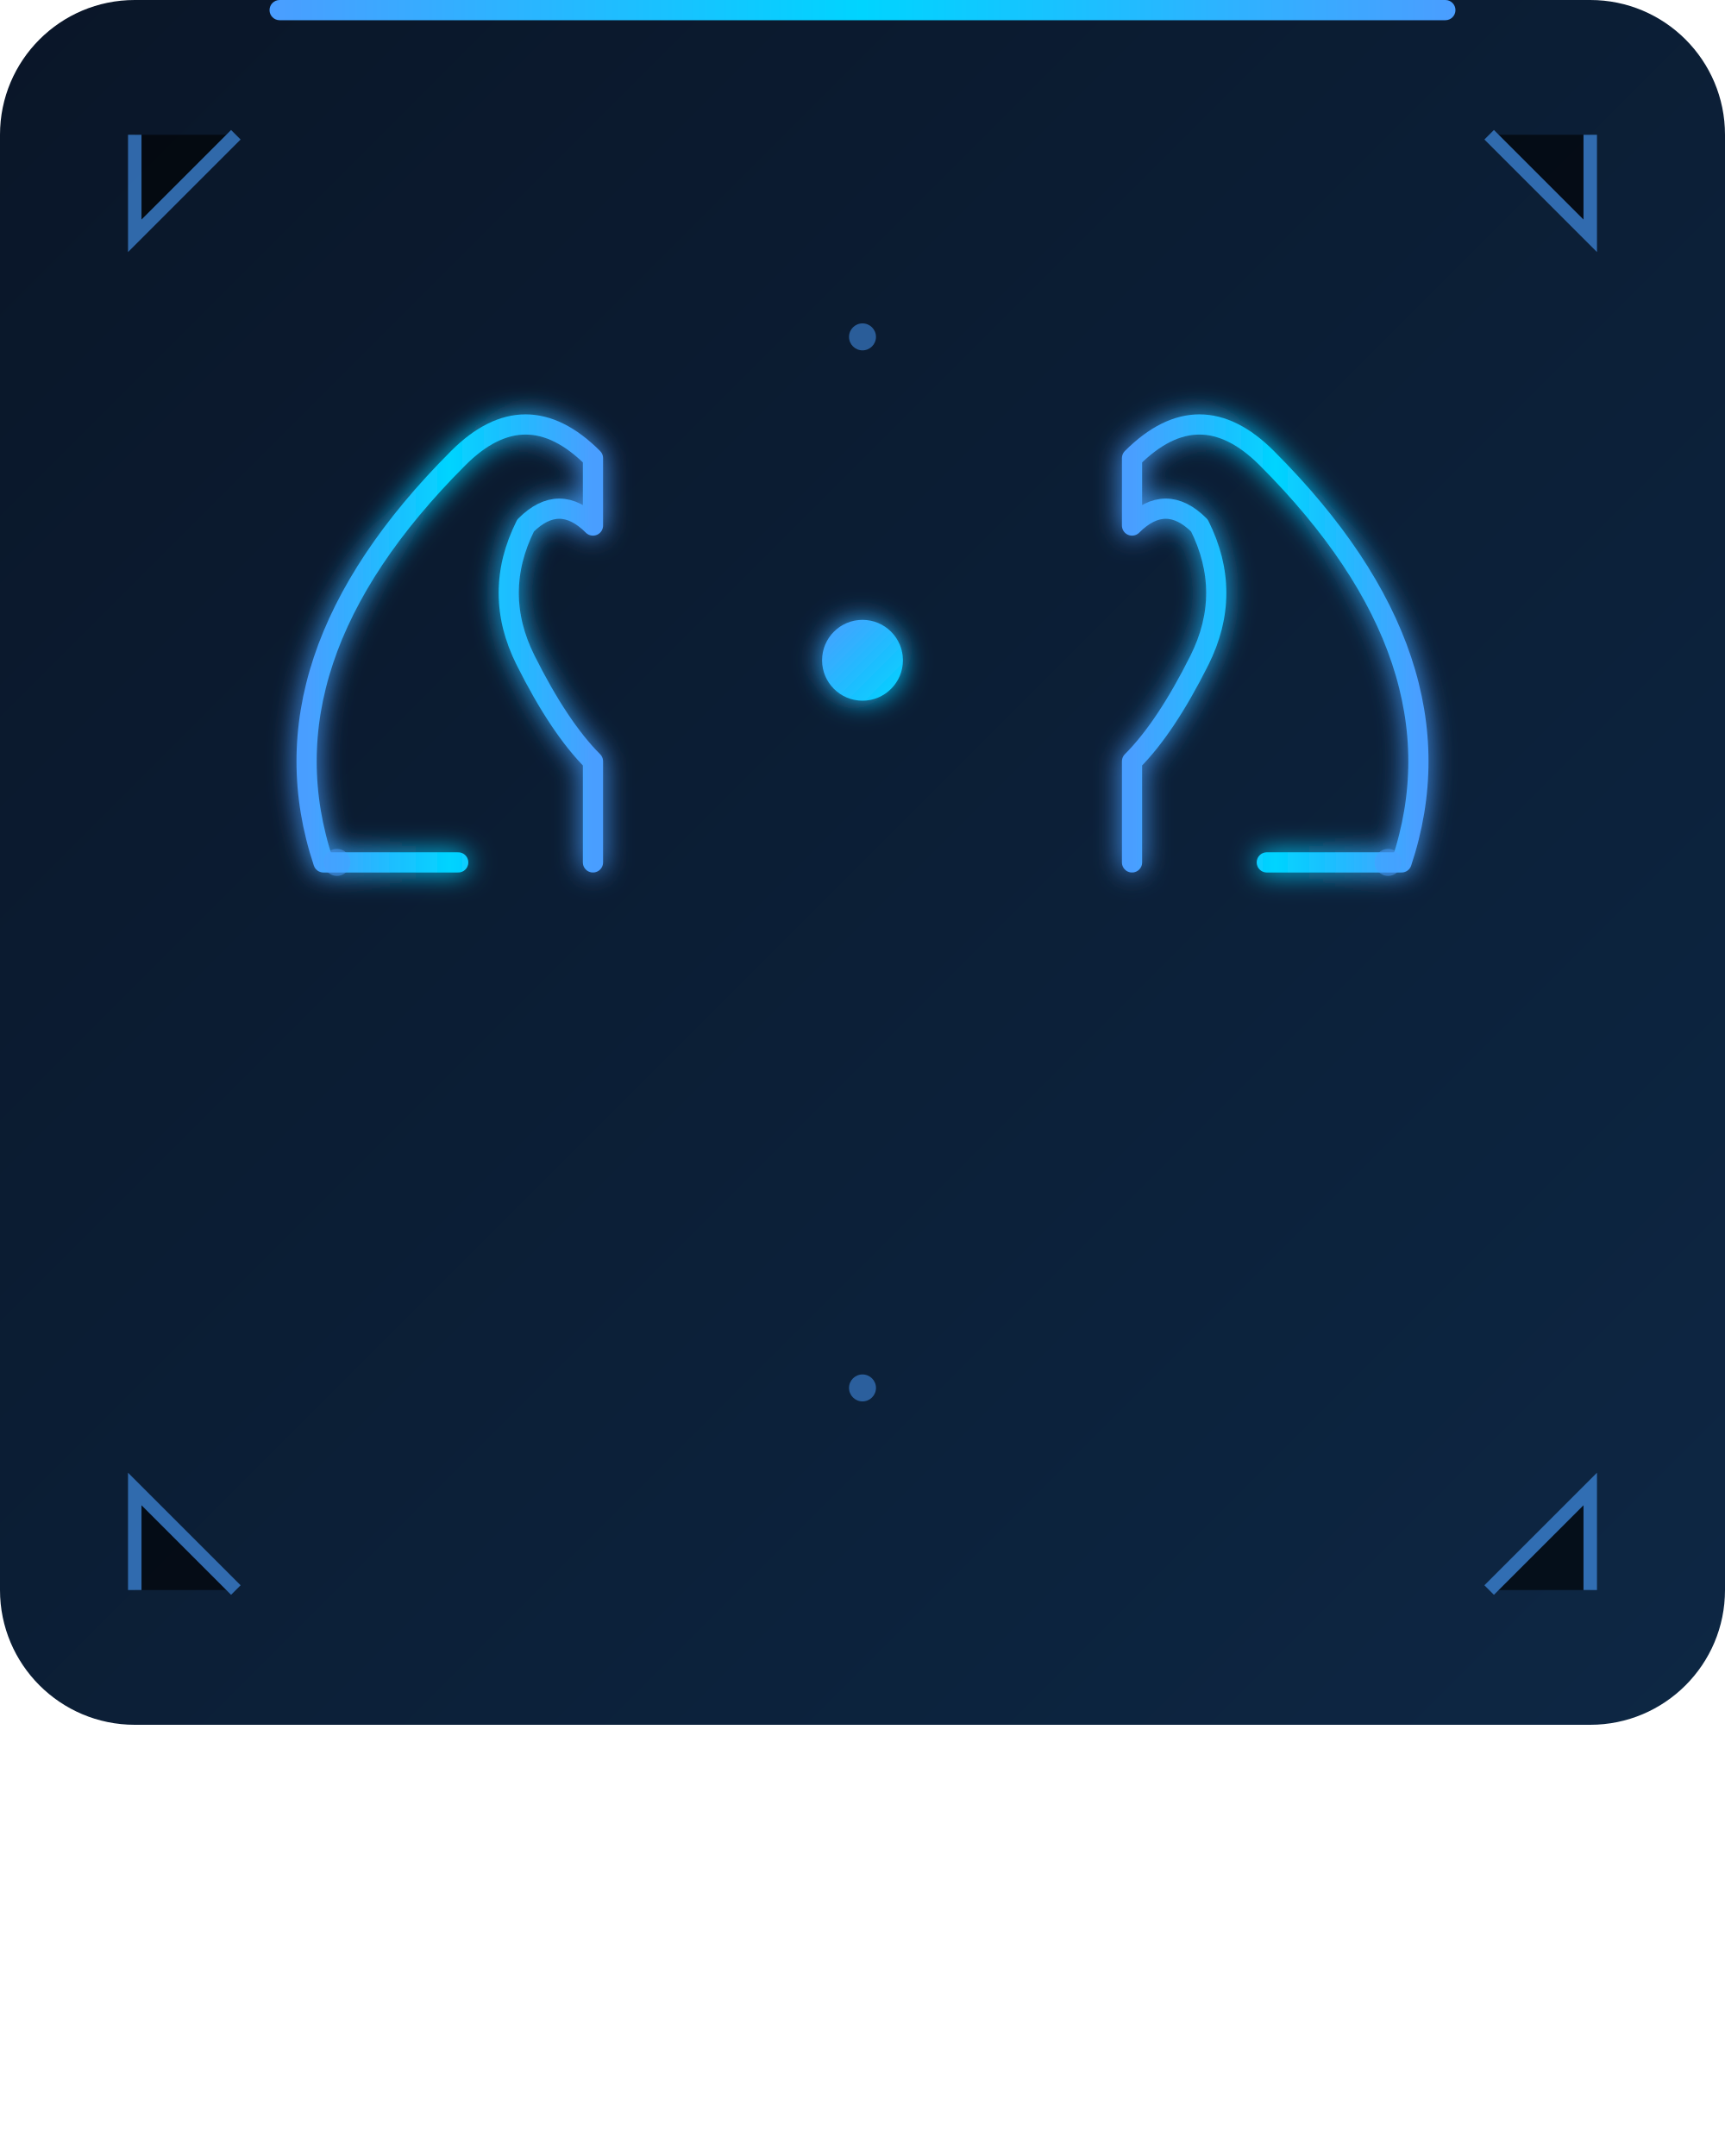
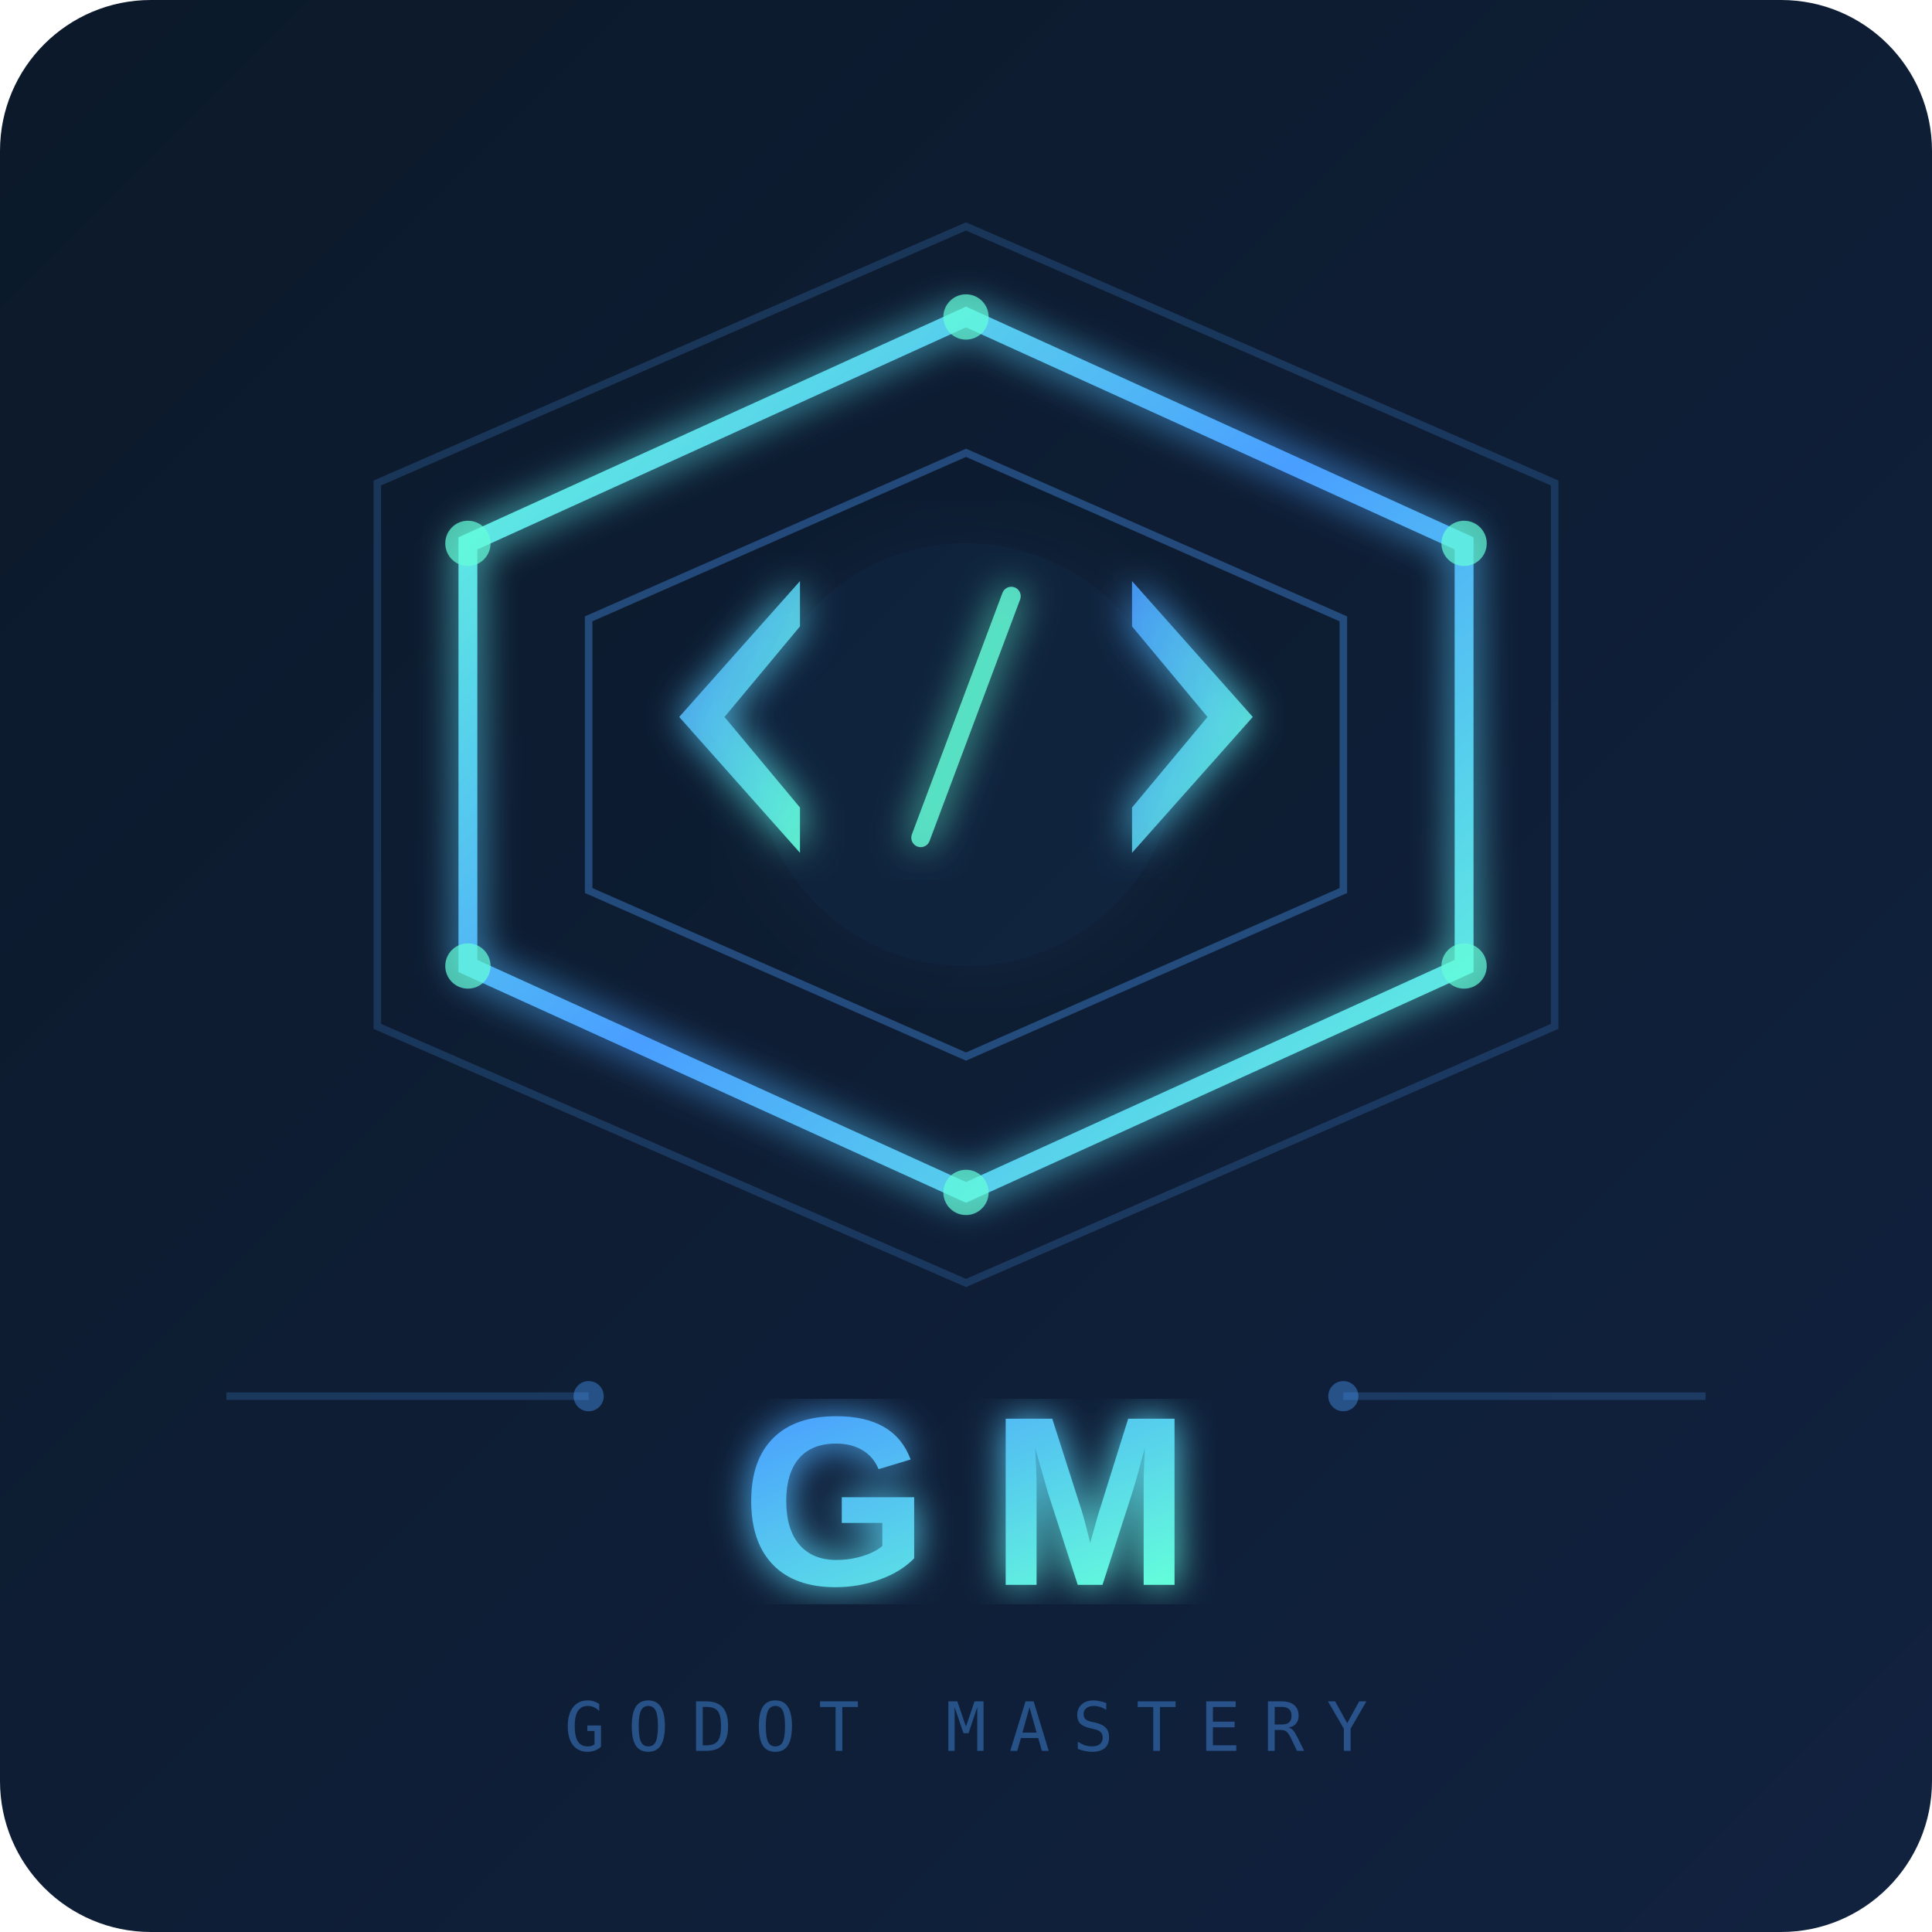
- <svg xmlns="http://www.w3.org/2000/svg" viewBox="0 0 256 320" width="256" height="320">
+ <svg xmlns="http://www.w3.org/2000/svg" viewBox="0 0 256 256" width="256" height="256">
  <defs>
    <linearGradient id="bgGrad" x1="0%" y1="0%" x2="100%" y2="100%">
-       <stop offset="0%" stop-color="#0a1628" />
-       <stop offset="100%" stop-color="#0d2744" />
+       <stop offset="0%" stop-color="#0b1929" />
+       <stop offset="100%" stop-color="#112240" />
    </linearGradient>
-     <linearGradient id="lineGrad" x1="0%" y1="0%" x2="100%" y2="0%">
-       <stop offset="0%" stop-color="#4a9eff" />
-       <stop offset="50%" stop-color="#00d4ff" />
-       <stop offset="100%" stop-color="#4a9eff" />
+     <linearGradient id="strokeGrad" x1="0%" y1="0%" x2="100%" y2="100%">
+       <stop offset="0%" stop-color="#64ffda" />
+       <stop offset="50%" stop-color="#4a9eff" />
+       <stop offset="100%" stop-color="#64ffda" />
    </linearGradient>
    <linearGradient id="fillGrad" x1="0%" y1="0%" x2="100%" y2="100%">
      <stop offset="0%" stop-color="#4a9eff" />
-       <stop offset="100%" stop-color="#00d4ff" />
+       <stop offset="100%" stop-color="#64ffda" />
    </linearGradient>
    <filter id="glow">
-       <feGaussianBlur stdDeviation="2" result="blur" />
+       <feGaussianBlur stdDeviation="2.5" result="blur" />
+       <feMerge>
+         <feMergeNode in="blur" />
+         <feMergeNode in="SourceGraphic" />
+       </feMerge>
+     </filter>
+     <filter id="softGlow">
+       <feGaussianBlur stdDeviation="6" result="blur" />
      <feMerge>
        <feMergeNode in="blur" />
        <feMergeNode in="SourceGraphic" />
      </feMerge>
    </filter>
  </defs>
  <rect width="256" height="256" fill="url(#bgGrad)" rx="20" />
-   <rect x="40" y="0" width="176" height="3" rx="1.5" fill="url(#lineGrad)" />
-   <g transform="translate(128, 128)" filter="url(#glow)">
-     <path d="M-60,0 L-80,0 Q-90,-30 -60,-60 Q-50,-70 -40,-60 L-40,-50 Q-45,-55 -50,-50 Q-55,-40 -50,-30 Q-45,-20 -40,-15 L-40,0" fill="none" stroke="url(#lineGrad)" stroke-width="3" stroke-linecap="round" stroke-linejoin="round" />
-     <path d="M60,0 L80,0 Q90,-30 60,-60 Q50,-70 40,-60 L40,-50 Q45,-55 50,-50 Q55,-40 50,-30 Q45,-20 40,-15 L40,0" fill="none" stroke="url(#lineGrad)" stroke-width="3" stroke-linecap="round" stroke-linejoin="round" />
-     <circle cx="0" cy="-30" r="6" fill="url(#fillGrad)" />
-     <line x1="-40" y1="-30" x2="-20" y2="-30" stroke="url(#lineGrad)" stroke-width="2" opacity="0.5" />
-     <line x1="40" y1="-30" x2="20" y2="-30" stroke="url(#lineGrad)" stroke-width="2" opacity="0.5" />
+   <polygon points="128,30 206,64 206,136 128,170 50,136 50,64" fill="none" stroke="#4a9eff" stroke-width="1" opacity="0.2" />
+   <polygon points="128,42 194,72 194,128 128,158 62,128 62,72" fill="none" stroke="url(#strokeGrad)" stroke-width="2.5" filter="url(#glow)" />
+   <polygon points="128,60 178,82 178,118 128,140 78,118 78,82" fill="#0b1929" fill-opacity="0.6" stroke="#4a9eff" stroke-width="1" opacity="0.35" />
+   <g fill="#64ffda" opacity="0.7">
+     <circle cx="128" cy="42" r="3" />
+     <circle cx="194" cy="72" r="3" />
+     <circle cx="194" cy="128" r="3" />
+     <circle cx="128" cy="158" r="3" />
+     <circle cx="62" cy="128" r="3" />
+     <circle cx="62" cy="72" r="3" />
  </g>
-   <g stroke="url(#lineGrad)" stroke-width="1" opacity="0.3">
-     <line x1="30" y1="80" x2="80" y2="80" />
-     <line x1="176" y1="80" x2="226" y2="80" />
-     <line x1="30" y1="176" x2="80" y2="176" />
-     <line x1="176" y1="176" x2="226" y2="176" />
+   <circle cx="128" cy="100" r="28" fill="#4a9eff" opacity="0.06" filter="url(#softGlow)" />
+   <g transform="translate(128, 95)" filter="url(#glow)">
+     <path d="M-38,0 L-22,-18 L-22,-12 L-32,0 L-22,12 L-22,18 Z" fill="url(#fillGrad)" opacity="0.9" />
+     <path d="M38,0 L22,-18 L22,-12 L32,0 L22,12 L22,18 Z" fill="url(#fillGrad)" opacity="0.9" />
+     <line x1="6" y1="-16" x2="-6" y2="16" stroke="#64ffda" stroke-width="2.5" stroke-linecap="round" opacity="0.8" />
  </g>
-   <g stroke="#4a9eff" stroke-width="2" opacity="0.6">
-     <path d="M20,20 L20,35 L35,20" />
-     <path d="M236,20 L236,35 L221,20" />
-     <path d="M20,236 L20,221 L35,236" />
-     <path d="M236,236 L236,221 L221,236" />
+   <text x="128" y="210" text-anchor="middle" font-family="'SF Pro Display', 'Helvetica Neue', Arial, sans-serif" font-size="32" font-weight="600" fill="url(#fillGrad)" letter-spacing="8" filter="url(#glow)">GM</text>
+   <text x="128" y="232" text-anchor="middle" font-family="'SF Mono', 'Fira Code', monospace" font-size="9" fill="#4a9eff" opacity="0.4" letter-spacing="3">GODOT MASTERY</text>
+   <g stroke="#4a9eff" stroke-width="1" opacity="0.2">
+     <line x1="30" y1="185" x2="78" y2="185" />
+     <line x1="178" y1="185" x2="226" y2="185" />
  </g>
-   <g fill="#4a9eff" opacity="0.5">
-     <circle cx="50" cy="128" r="2" />
-     <circle cx="206" cy="128" r="2" />
-     <circle cx="128" cy="50" r="2" />
-     <circle cx="128" cy="206" r="2" />
-   </g>
+   <circle cx="78" cy="185" r="2" fill="#4a9eff" opacity="0.4" />
+   <circle cx="178" cy="185" r="2" fill="#4a9eff" opacity="0.4" />
</svg>
